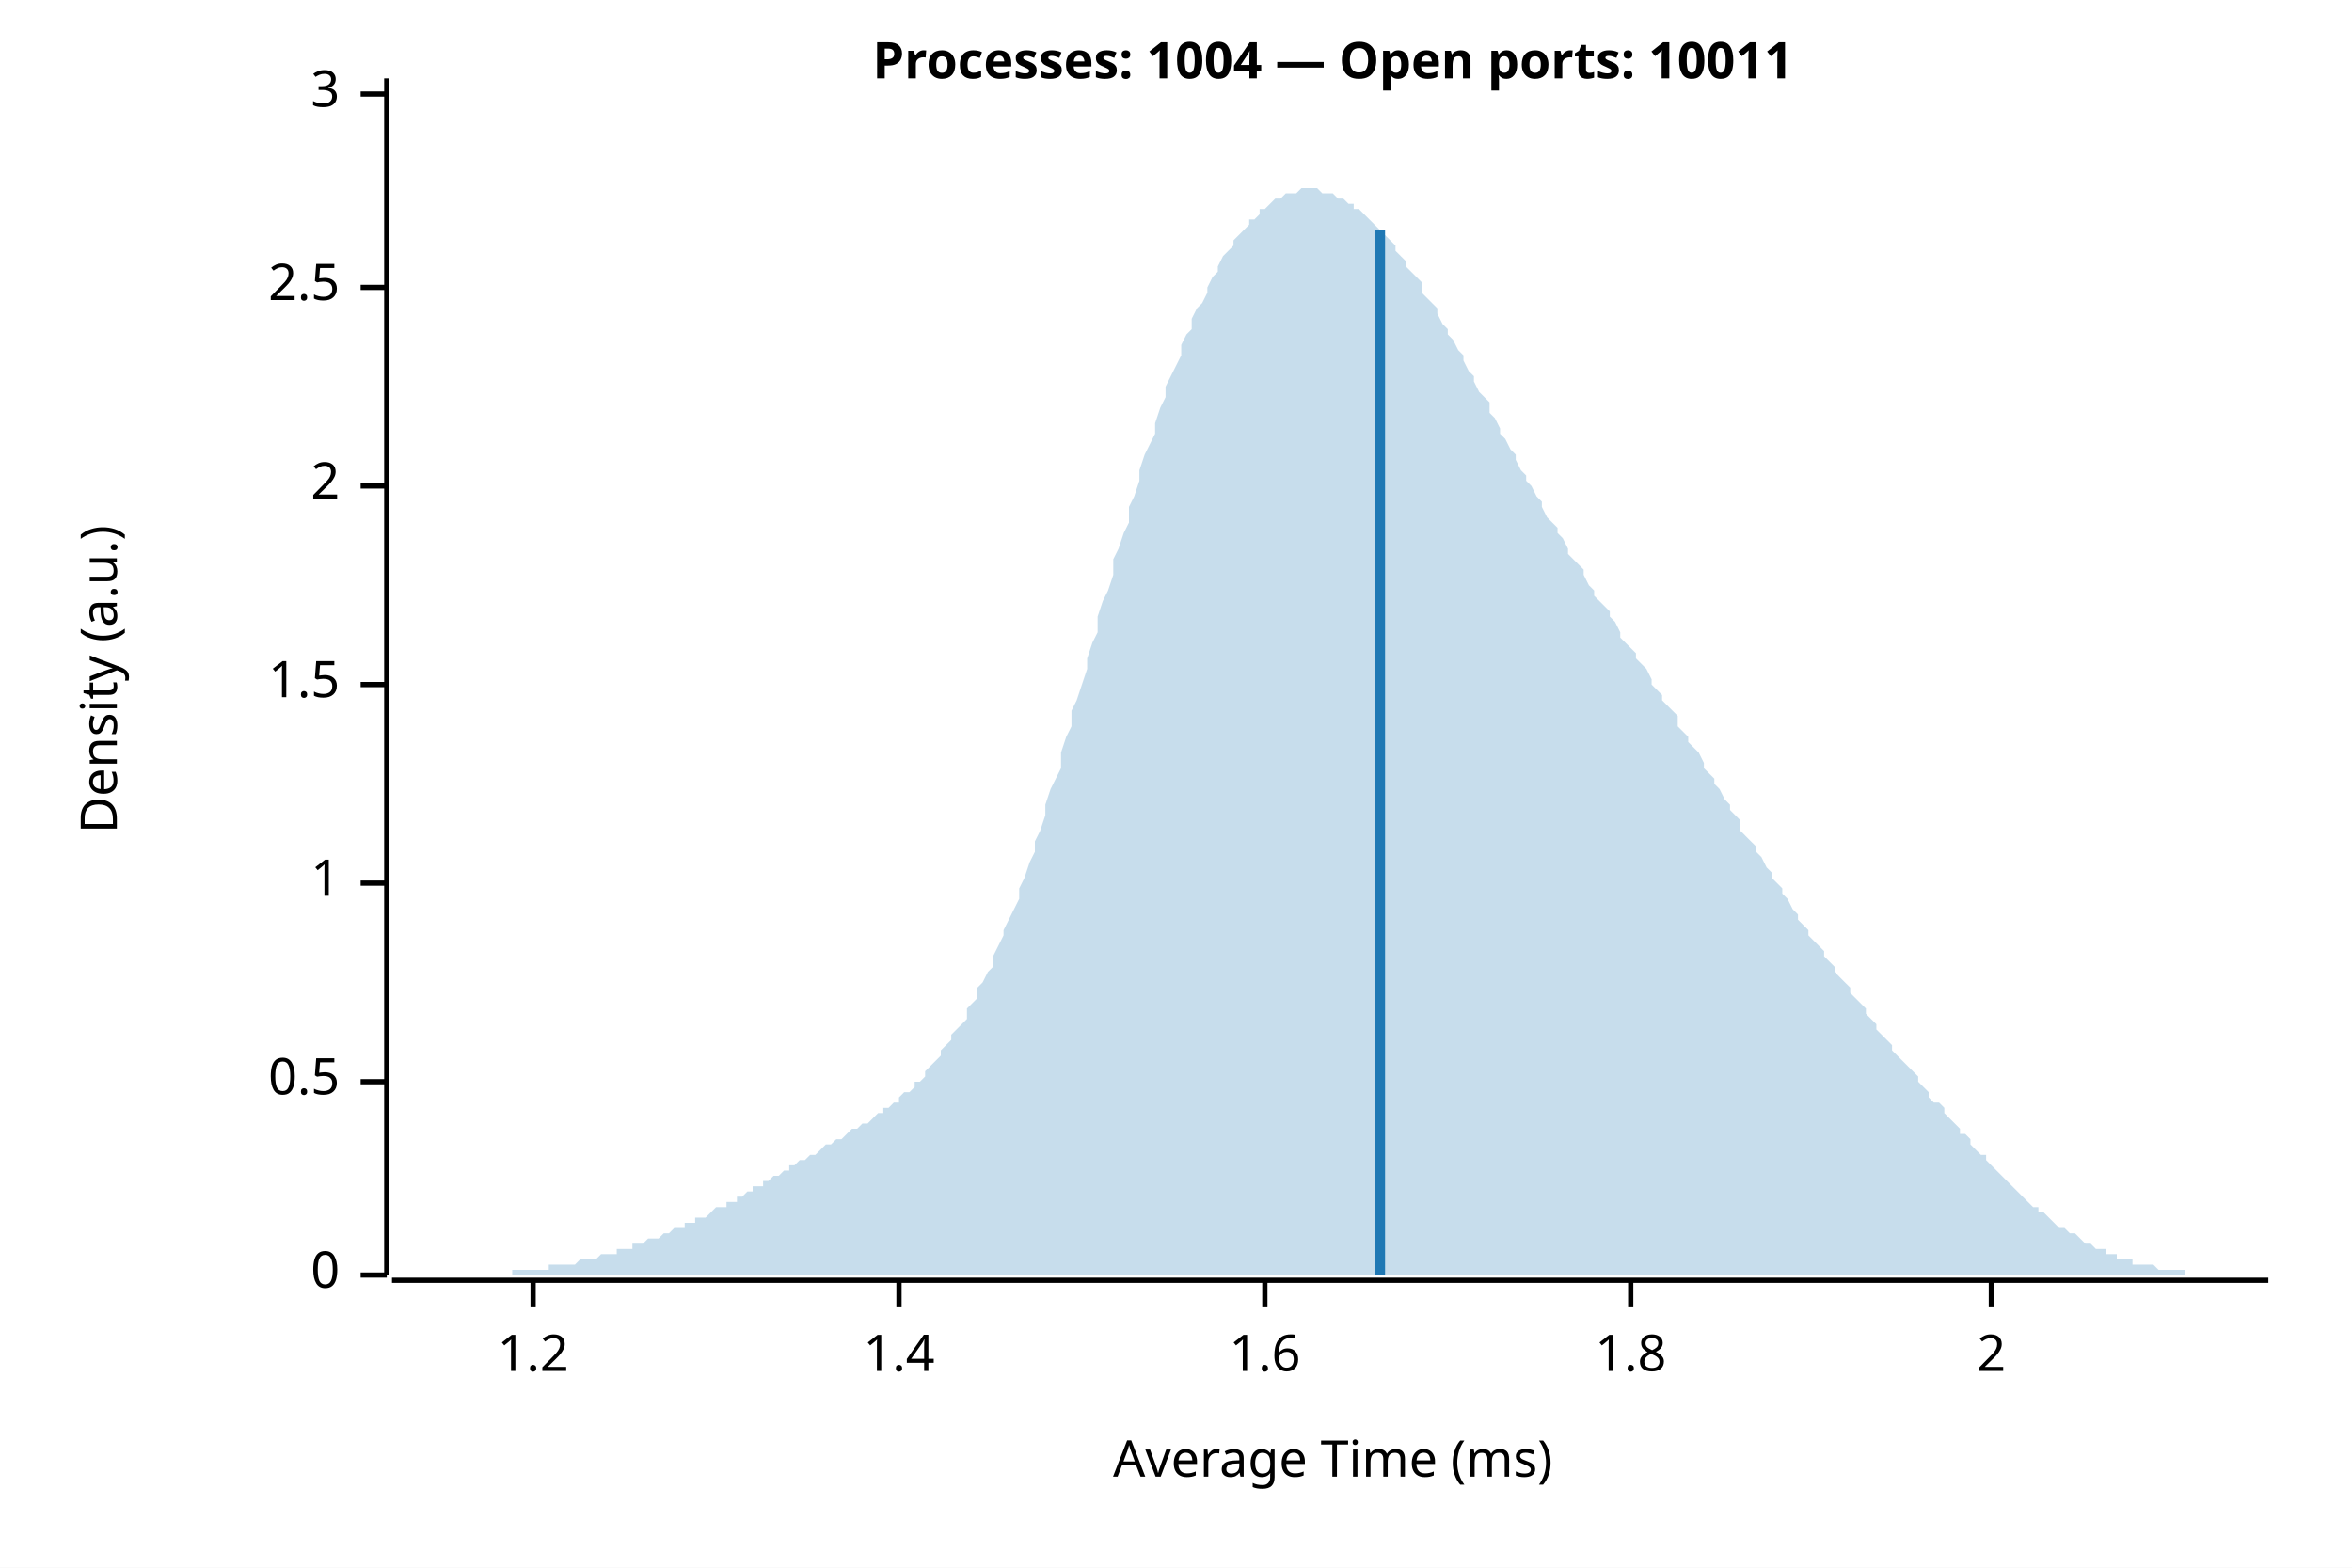
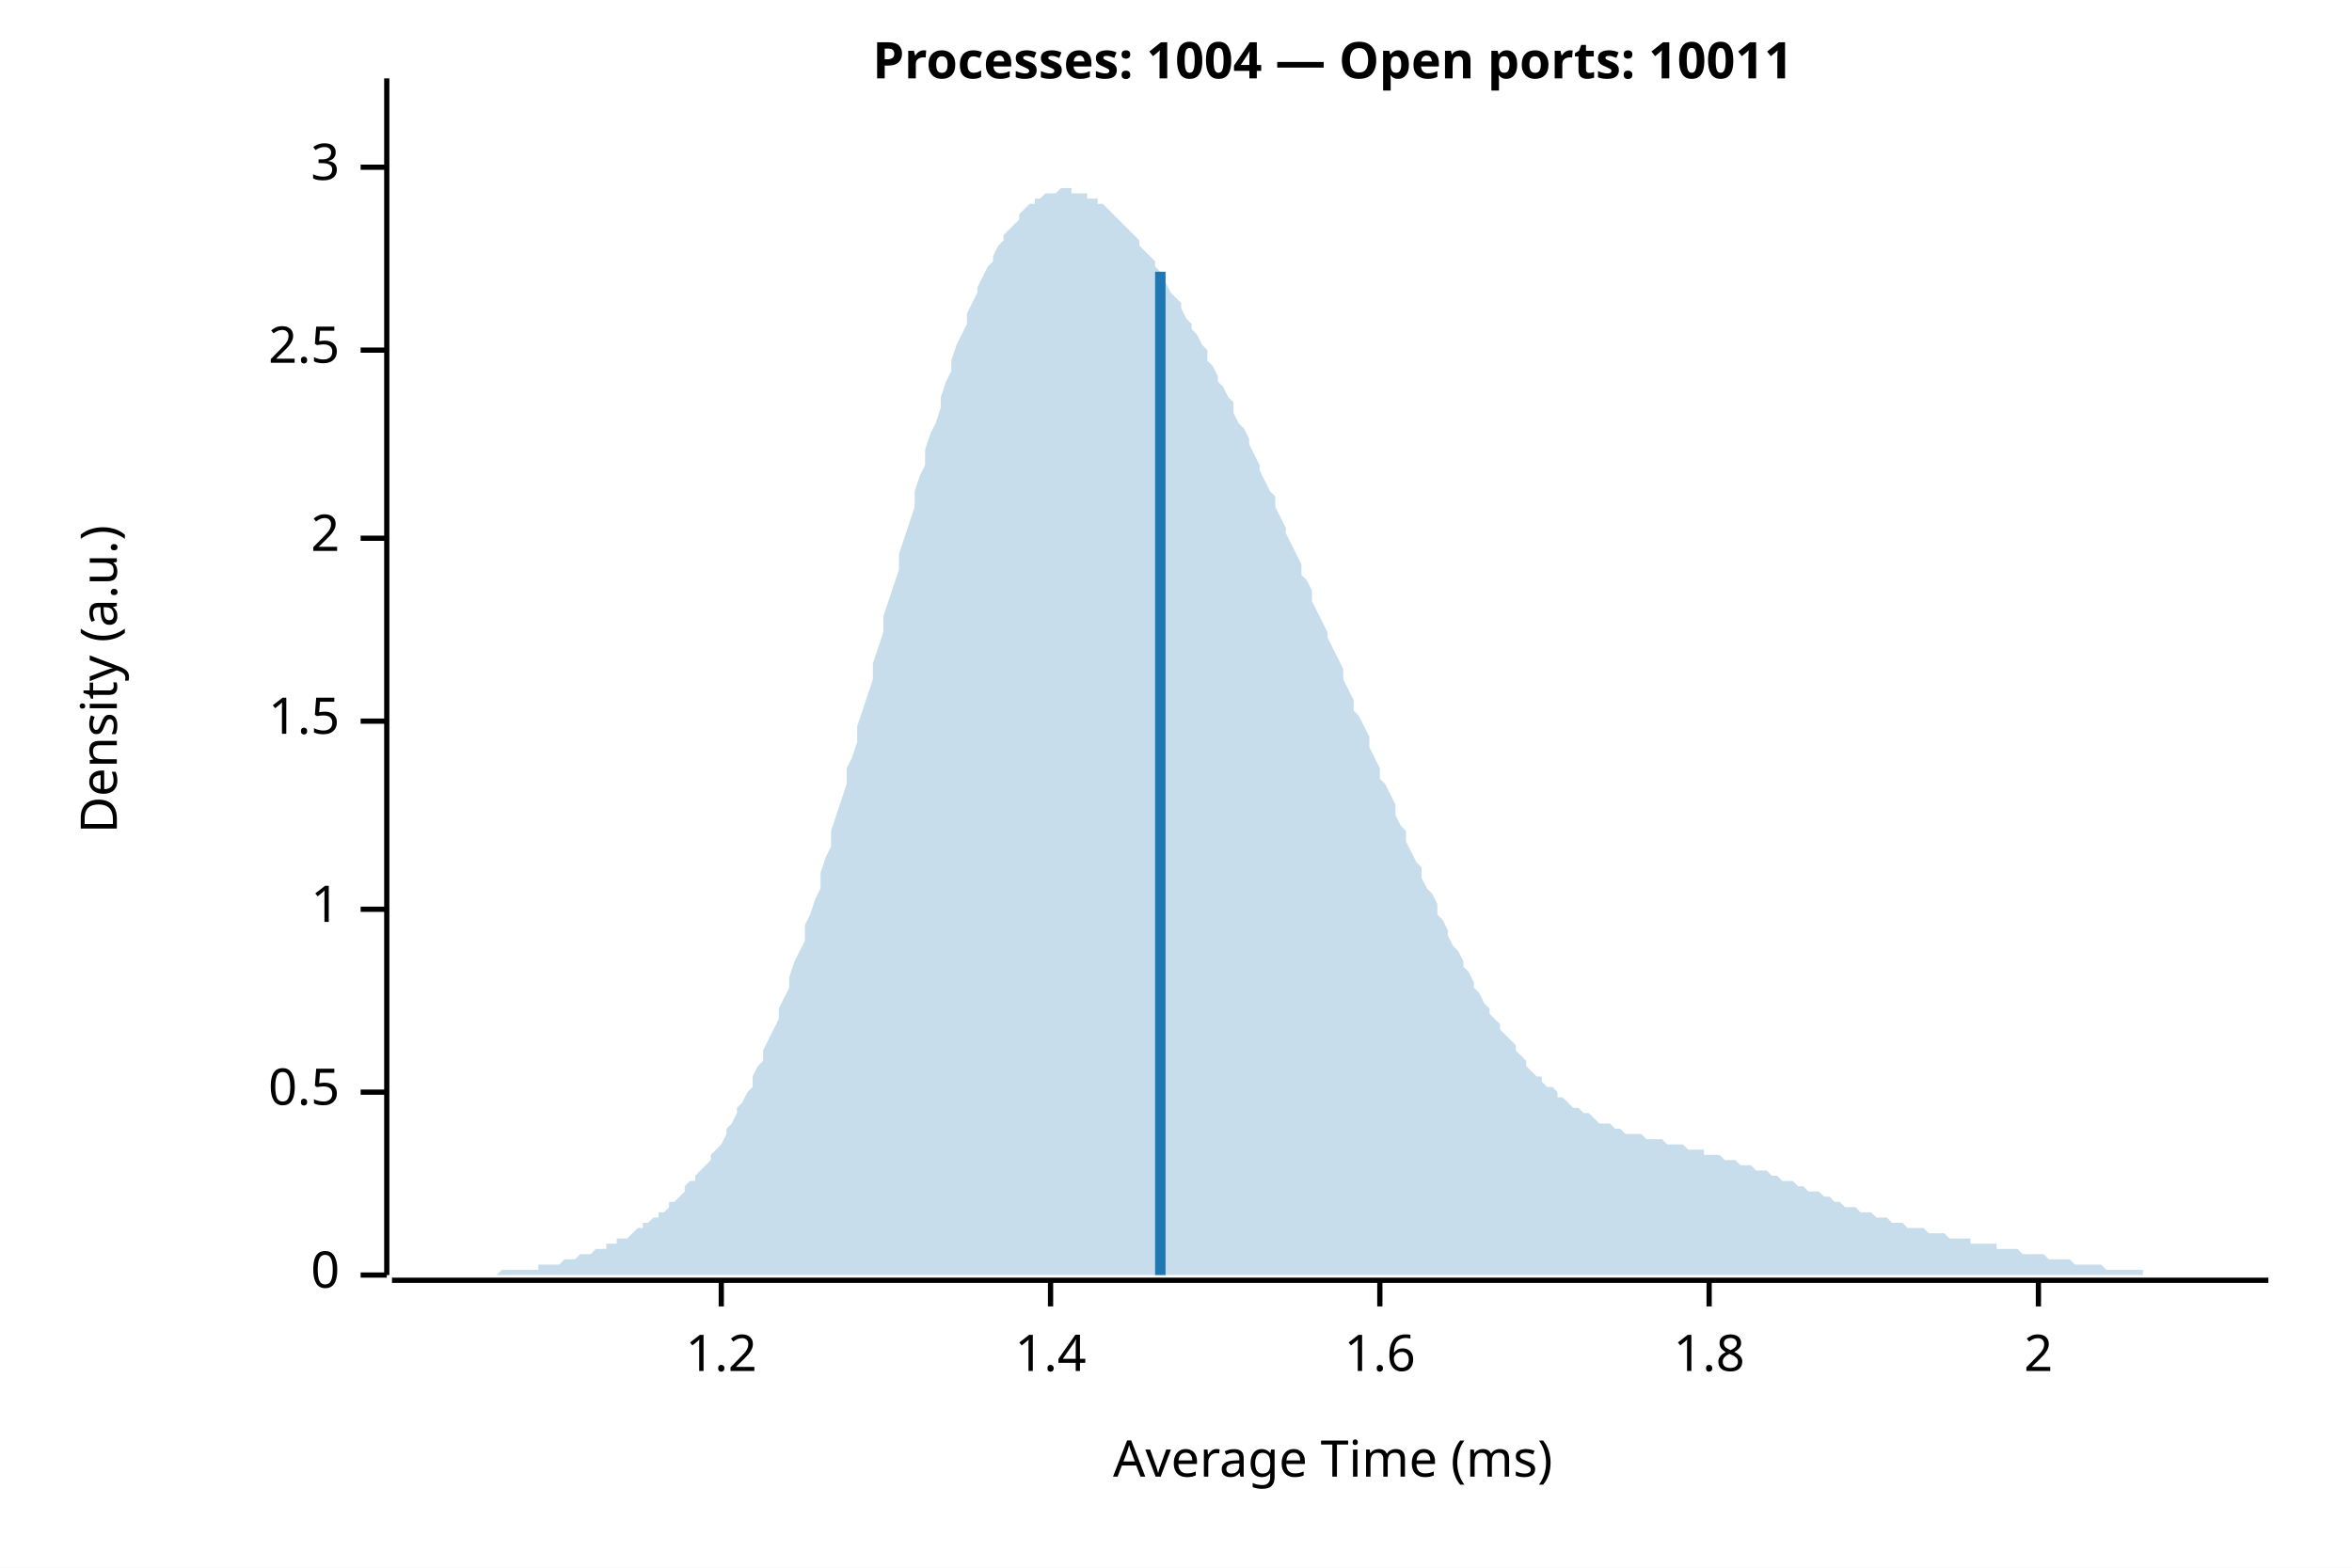
<svg xmlns="http://www.w3.org/2000/svg" width="450" height="300" viewBox="0 0 450 300">
  <rect width="100%" height="100%" fill="white" />
  <text x="255" y="15" font-weight="bold" text-anchor="middle" font-family="sans-serif" font-size="9.677" opacity="1" fill="#000000">Processes: 1004 — Open ports: 10011</text>
  <text x="15" y="130" dy="0.76em" text-anchor="middle" font-family="sans-serif" font-size="9.677" opacity="1" fill="#000000" transform="rotate(270, 15, 130)">
Density (a.u.)
</text>
  <text x="255" y="285" dy="-0.5ex" text-anchor="middle" font-family="sans-serif" font-size="9.677" opacity="1" fill="#000000">
Average Time (ms)
</text>
  <polyline fill="none" opacity="1" stroke="#000000" stroke-width="1" points="74,15 74,244 " />
  <text x="65" y="244" dy="0.5ex" text-anchor="end" font-family="sans-serif" font-size="9.677" opacity="1" fill="#000000">
0
</text>
  <polyline fill="none" opacity="1" stroke="#000000" stroke-width="1" points="69,244 74,244 " />
-   <text x="65" y="207" dy="0.5ex" text-anchor="end" font-family="sans-serif" font-size="9.677" opacity="1" fill="#000000">
+   <text x="65" y="209" dy="0.5ex" text-anchor="end" font-family="sans-serif" font-size="9.677" opacity="1" fill="#000000">
0.5
</text>
-   <polyline fill="none" opacity="1" stroke="#000000" stroke-width="1" points="69,207 74,207 " />
-   <text x="65" y="169" dy="0.5ex" text-anchor="end" font-family="sans-serif" font-size="9.677" opacity="1" fill="#000000">
+   <polyline fill="none" opacity="1" stroke="#000000" stroke-width="1" points="69,209 74,209 " />
+   <text x="65" y="174" dy="0.5ex" text-anchor="end" font-family="sans-serif" font-size="9.677" opacity="1" fill="#000000">
1
</text>
-   <polyline fill="none" opacity="1" stroke="#000000" stroke-width="1" points="69,169 74,169 " />
-   <text x="65" y="131" dy="0.5ex" text-anchor="end" font-family="sans-serif" font-size="9.677" opacity="1" fill="#000000">
+   <polyline fill="none" opacity="1" stroke="#000000" stroke-width="1" points="69,174 74,174 " />
+   <text x="65" y="138" dy="0.5ex" text-anchor="end" font-family="sans-serif" font-size="9.677" opacity="1" fill="#000000">
1.5
</text>
-   <polyline fill="none" opacity="1" stroke="#000000" stroke-width="1" points="69,131 74,131 " />
-   <text x="65" y="93" dy="0.5ex" text-anchor="end" font-family="sans-serif" font-size="9.677" opacity="1" fill="#000000">
+   <polyline fill="none" opacity="1" stroke="#000000" stroke-width="1" points="69,138 74,138 " />
+   <text x="65" y="103" dy="0.5ex" text-anchor="end" font-family="sans-serif" font-size="9.677" opacity="1" fill="#000000">
2
</text>
-   <polyline fill="none" opacity="1" stroke="#000000" stroke-width="1" points="69,93 74,93 " />
-   <text x="65" y="55" dy="0.5ex" text-anchor="end" font-family="sans-serif" font-size="9.677" opacity="1" fill="#000000">
+   <polyline fill="none" opacity="1" stroke="#000000" stroke-width="1" points="69,103 74,103 " />
+   <text x="65" y="67" dy="0.5ex" text-anchor="end" font-family="sans-serif" font-size="9.677" opacity="1" fill="#000000">
2.5
</text>
-   <polyline fill="none" opacity="1" stroke="#000000" stroke-width="1" points="69,55 74,55 " />
-   <text x="65" y="18" dy="0.5ex" text-anchor="end" font-family="sans-serif" font-size="9.677" opacity="1" fill="#000000">
+   <polyline fill="none" opacity="1" stroke="#000000" stroke-width="1" points="69,67 74,67 " />
+   <text x="65" y="32" dy="0.5ex" text-anchor="end" font-family="sans-serif" font-size="9.677" opacity="1" fill="#000000">
3
</text>
-   <polyline fill="none" opacity="1" stroke="#000000" stroke-width="1" points="69,18 74,18 " />
+   <polyline fill="none" opacity="1" stroke="#000000" stroke-width="1" points="69,32 74,32 " />
  <polyline fill="none" opacity="1" stroke="#000000" stroke-width="1" points="75,245 434,245 " />
-   <text x="102" y="255" dy="0.76em" text-anchor="middle" font-family="sans-serif" font-size="9.677" opacity="1" fill="#000000">
+   <text x="138" y="255" dy="0.76em" text-anchor="middle" font-family="sans-serif" font-size="9.677" opacity="1" fill="#000000">
1.2
</text>
-   <polyline fill="none" opacity="1" stroke="#000000" stroke-width="1" points="102,245 102,250 " />
-   <text x="172" y="255" dy="0.76em" text-anchor="middle" font-family="sans-serif" font-size="9.677" opacity="1" fill="#000000">
+   <polyline fill="none" opacity="1" stroke="#000000" stroke-width="1" points="138,245 138,250 " />
+   <text x="201" y="255" dy="0.76em" text-anchor="middle" font-family="sans-serif" font-size="9.677" opacity="1" fill="#000000">
1.4
</text>
-   <polyline fill="none" opacity="1" stroke="#000000" stroke-width="1" points="172,245 172,250 " />
-   <text x="242" y="255" dy="0.76em" text-anchor="middle" font-family="sans-serif" font-size="9.677" opacity="1" fill="#000000">
+   <polyline fill="none" opacity="1" stroke="#000000" stroke-width="1" points="201,245 201,250 " />
+   <text x="264" y="255" dy="0.76em" text-anchor="middle" font-family="sans-serif" font-size="9.677" opacity="1" fill="#000000">
1.6
</text>
-   <polyline fill="none" opacity="1" stroke="#000000" stroke-width="1" points="242,245 242,250 " />
-   <text x="312" y="255" dy="0.76em" text-anchor="middle" font-family="sans-serif" font-size="9.677" opacity="1" fill="#000000">
+   <polyline fill="none" opacity="1" stroke="#000000" stroke-width="1" points="264,245 264,250 " />
+   <text x="327" y="255" dy="0.76em" text-anchor="middle" font-family="sans-serif" font-size="9.677" opacity="1" fill="#000000">
1.8
</text>
-   <polyline fill="none" opacity="1" stroke="#000000" stroke-width="1" points="312,245 312,250 " />
-   <text x="381" y="255" dy="0.76em" text-anchor="middle" font-family="sans-serif" font-size="9.677" opacity="1" fill="#000000">
+   <polyline fill="none" opacity="1" stroke="#000000" stroke-width="1" points="327,245 327,250 " />
+   <text x="390" y="255" dy="0.76em" text-anchor="middle" font-family="sans-serif" font-size="9.677" opacity="1" fill="#000000">
2
</text>
-   <polyline fill="none" opacity="1" stroke="#000000" stroke-width="1" points="381,245 381,250 " />
-   <polygon opacity="0.25" fill="#1F78B4" points="75,244 75,244 76,244 77,244 77,244 78,244 79,244 80,244 80,244 81,244 82,244 82,244 83,244 84,244 85,244 85,244 86,244 87,244 87,244 88,244 89,244 90,244 90,244 91,244 92,244 92,244 93,244 94,244 95,244 95,244 96,244 97,244 98,244 98,243 99,243 100,243 100,243 101,243 102,243 103,243 103,243 104,243 105,243 105,242 106,242 107,242 108,242 108,242 109,242 110,242 110,242 111,241 112,241 113,241 113,241 114,241 115,240 116,240 116,240 117,240 118,240 118,239 119,239 120,239 121,239 121,238 122,238 123,238 123,238 124,237 125,237 126,237 126,237 127,236 128,236 128,236 129,235 130,235 131,235 131,234 132,234 133,234 133,233 134,233 135,233 136,232 136,232 137,231 138,231 139,231 139,230 140,230 141,230 141,229 142,229 143,228 144,228 144,227 145,227 146,227 146,226 147,226 148,225 149,225 149,225 150,224 151,224 151,223 152,223 153,222 154,222 154,222 155,221 156,221 157,220 157,220 158,219 159,219 159,219 160,218 161,218 162,217 162,217 163,216 164,216 164,216 165,215 166,215 167,214 167,214 168,213 169,213 169,212 170,212 171,211 172,211 172,210 173,209 174,209 175,208 175,207 176,207 177,206 177,205 178,204 179,203 180,202 180,201 181,200 182,199 182,198 183,197 184,196 185,195 185,193 186,192 187,191 187,189 188,188 189,186 190,185 190,183 191,181 192,179 192,178 193,176 194,174 195,172 195,170 196,168 197,165 198,163 198,161 199,159 200,156 200,154 201,151 202,149 203,147 203,144 204,141 205,139 205,136 206,134 207,131 208,128 208,126 209,123 210,121 210,118 211,115 212,113 213,110 213,107 214,105 215,102 216,100 216,97 217,95 218,92 218,90 219,87 220,85 221,83 221,81 222,78 223,76 223,74 224,72 225,70 226,68 226,66 227,64 228,63 228,61 229,59 230,58 231,56 231,55 232,53 233,52 233,51 234,49 235,48 236,47 236,46 237,45 238,44 239,43 239,42 240,42 241,41 241,40 242,40 243,39 244,38 244,38 245,38 246,37 246,37 247,37 248,37 249,36 249,36 250,36 251,36 251,36 252,36 253,37 254,37 254,37 255,37 256,38 257,38 257,38 258,39 259,39 259,40 260,40 261,41 262,42 262,42 263,43 264,44 264,45 265,45 266,46 267,47 267,48 268,49 269,50 269,51 270,52 271,53 272,54 272,56 273,57 274,58 275,59 275,60 276,62 277,63 277,64 278,65 279,67 280,68 280,69 281,71 282,72 282,73 283,75 284,76 285,77 285,79 286,80 287,82 287,83 288,84 289,86 290,87 290,88 291,90 292,91 292,92 293,93 294,95 295,96 295,97 296,99 297,100 298,101 298,102 299,103 300,105 300,106 301,107 302,108 303,109 303,110 304,112 305,113 305,114 306,115 307,116 308,117 308,118 309,119 310,121 310,122 311,123 312,124 313,125 313,126 314,127 315,128 316,130 316,131 317,132 318,133 318,134 319,135 320,136 321,137 321,139 322,140 323,141 323,142 324,143 325,144 326,146 326,147 327,148 328,149 328,150 329,151 330,153 331,154 331,155 332,156 333,157 333,159 334,160 335,161 336,162 336,163 337,164 338,166 339,167 339,168 340,169 341,170 341,171 342,172 343,174 344,175 344,176 345,177 346,178 346,179 347,180 348,181 349,182 349,183 350,184 351,185 351,186 352,187 353,188 354,189 354,190 355,191 356,192 357,193 357,194 358,195 359,196 359,197 360,198 361,199 362,200 362,201 363,202 364,203 364,203 365,204 366,205 367,206 367,207 368,208 369,209 369,210 370,211 371,211 372,212 372,213 373,214 374,215 375,216 375,217 376,217 377,218 377,219 378,220 379,221 380,221 380,222 381,223 382,224 382,224 383,225 384,226 385,227 385,227 386,228 387,229 387,229 388,230 389,231 390,231 390,232 391,232 392,233 392,233 393,234 394,235 395,235 395,235 396,236 397,236 398,237 398,237 399,238 400,238 400,238 401,239 402,239 403,239 403,240 404,240 405,240 405,241 406,241 407,241 408,241 408,242 409,242 410,242 410,242 411,242 412,242 413,243 413,243 414,243 415,243 416,243 416,243 417,243 418,243 418,244 419,244 420,244 421,244 421,244 422,244 423,244 423,244 424,244 425,244 426,244 426,244 427,244 428,244 428,244 429,244 430,244 431,244 431,244 432,244 433,244 434,244 434,244 75,244 " />
-   <polyline fill="none" opacity="1" stroke="#1F78B4" stroke-width="2" points="264,244 264,44 " />
+   <polyline fill="none" opacity="1" stroke="#000000" stroke-width="1" points="390,245 390,250 " />
+   <polygon opacity="0.25" fill="#1F78B4" points="75,244 75,244 76,244 77,244 77,244 78,244 79,244 80,244 80,244 81,244 82,244 82,244 83,244 84,244 85,244 85,244 86,244 87,244 87,244 88,244 89,244 90,244 90,244 91,244 92,244 92,244 93,244 94,244 95,244 95,244 96,243 97,243 98,243 98,243 99,243 100,243 100,243 101,243 102,243 103,243 103,242 104,242 105,242 105,242 106,242 107,242 108,241 108,241 109,241 110,241 110,241 111,240 112,240 113,240 113,240 114,239 115,239 116,239 116,238 117,238 118,238 118,237 119,237 120,237 121,236 121,236 122,235 123,235 123,234 124,234 125,233 126,233 126,232 127,232 128,231 128,230 129,230 130,229 131,228 131,227 132,226 133,226 133,225 134,224 135,223 136,222 136,221 137,220 138,219 139,217 139,216 140,215 141,213 141,212 142,211 143,209 144,208 144,206 145,204 146,203 146,201 147,199 148,197 149,195 149,193 150,191 151,189 151,187 152,184 153,182 154,180 154,177 155,175 156,172 157,170 157,167 158,164 159,162 159,159 160,156 161,153 162,150 162,147 163,145 164,142 164,139 165,136 166,133 167,130 167,127 168,124 169,121 169,118 170,115 171,112 172,109 172,106 173,103 174,100 175,97 175,94 176,91 177,89 177,86 178,83 179,81 180,78 180,76 181,73 182,71 182,69 183,66 184,64 185,62 185,60 186,58 187,56 187,55 188,53 189,51 190,50 190,49 191,47 192,46 192,45 193,44 194,43 195,42 195,41 196,40 197,39 198,39 198,38 199,38 200,37 200,37 201,37 202,37 203,36 203,36 204,36 205,36 205,37 206,37 207,37 208,37 208,38 209,38 210,38 210,39 211,39 212,40 213,41 213,41 214,42 215,43 216,44 216,44 217,45 218,46 218,47 219,48 220,49 221,50 221,51 222,52 223,53 223,54 224,56 225,57 226,58 226,59 227,61 228,62 228,63 229,64 230,66 231,67 231,69 232,70 233,72 233,73 234,74 235,76 236,77 236,79 237,81 238,82 239,84 239,85 240,87 241,89 241,90 242,92 243,94 244,95 244,97 245,99 246,101 246,102 247,104 248,106 249,108 249,110 250,111 251,113 251,115 252,117 253,119 254,121 254,122 255,124 256,126 257,128 257,130 258,132 259,134 259,136 260,137 261,139 262,141 262,143 263,145 264,147 264,149 265,150 266,152 267,154 267,156 268,158 269,159 269,161 270,163 271,165 272,166 272,168 273,170 274,171 275,173 275,175 276,176 277,178 277,179 278,181 279,182 280,184 280,185 281,186 282,188 282,189 283,190 284,192 285,193 285,194 286,195 287,196 287,197 288,198 289,199 290,200 290,201 291,202 292,203 292,204 293,205 294,206 295,206 295,207 296,208 297,208 298,209 298,210 299,210 300,211 300,211 301,212 302,212 303,213 303,213 304,213 305,214 305,214 306,215 307,215 308,215 308,215 309,216 310,216 310,216 311,217 312,217 313,217 313,217 314,217 315,218 316,218 316,218 317,218 318,218 318,218 319,219 320,219 321,219 321,219 322,219 323,220 323,220 324,220 325,220 326,220 326,221 327,221 328,221 328,221 329,221 330,222 331,222 331,222 332,222 333,223 333,223 334,223 335,223 336,224 336,224 337,224 338,224 339,225 339,225 340,225 341,226 341,226 342,226 343,226 344,227 344,227 345,227 346,228 346,228 347,228 348,228 349,229 349,229 350,229 351,230 351,230 352,230 353,231 354,231 354,231 355,231 356,232 357,232 357,232 358,232 359,233 359,233 360,233 361,233 362,234 362,234 363,234 364,234 364,234 365,235 366,235 367,235 367,235 368,235 369,236 369,236 370,236 371,236 372,236 372,236 373,237 374,237 375,237 375,237 376,237 377,237 377,238 378,238 379,238 380,238 380,238 381,238 382,238 382,239 383,239 384,239 385,239 385,239 386,239 387,240 387,240 388,240 389,240 390,240 390,240 391,240 392,241 392,241 393,241 394,241 395,241 395,241 396,241 397,242 398,242 398,242 399,242 400,242 400,242 401,242 402,242 403,243 403,243 404,243 405,243 405,243 406,243 407,243 408,243 408,243 409,243 410,243 410,244 411,244 412,244 413,244 413,244 414,244 415,244 416,244 416,244 417,244 418,244 418,244 419,244 420,244 421,244 421,244 422,244 423,244 423,244 424,244 425,244 426,244 426,244 427,244 428,244 428,244 429,244 430,244 431,244 431,244 432,244 433,244 434,244 434,244 75,244 " />
+   <polyline fill="none" opacity="1" stroke="#1F78B4" stroke-width="2" points="222,244 222,52 " />
</svg>
